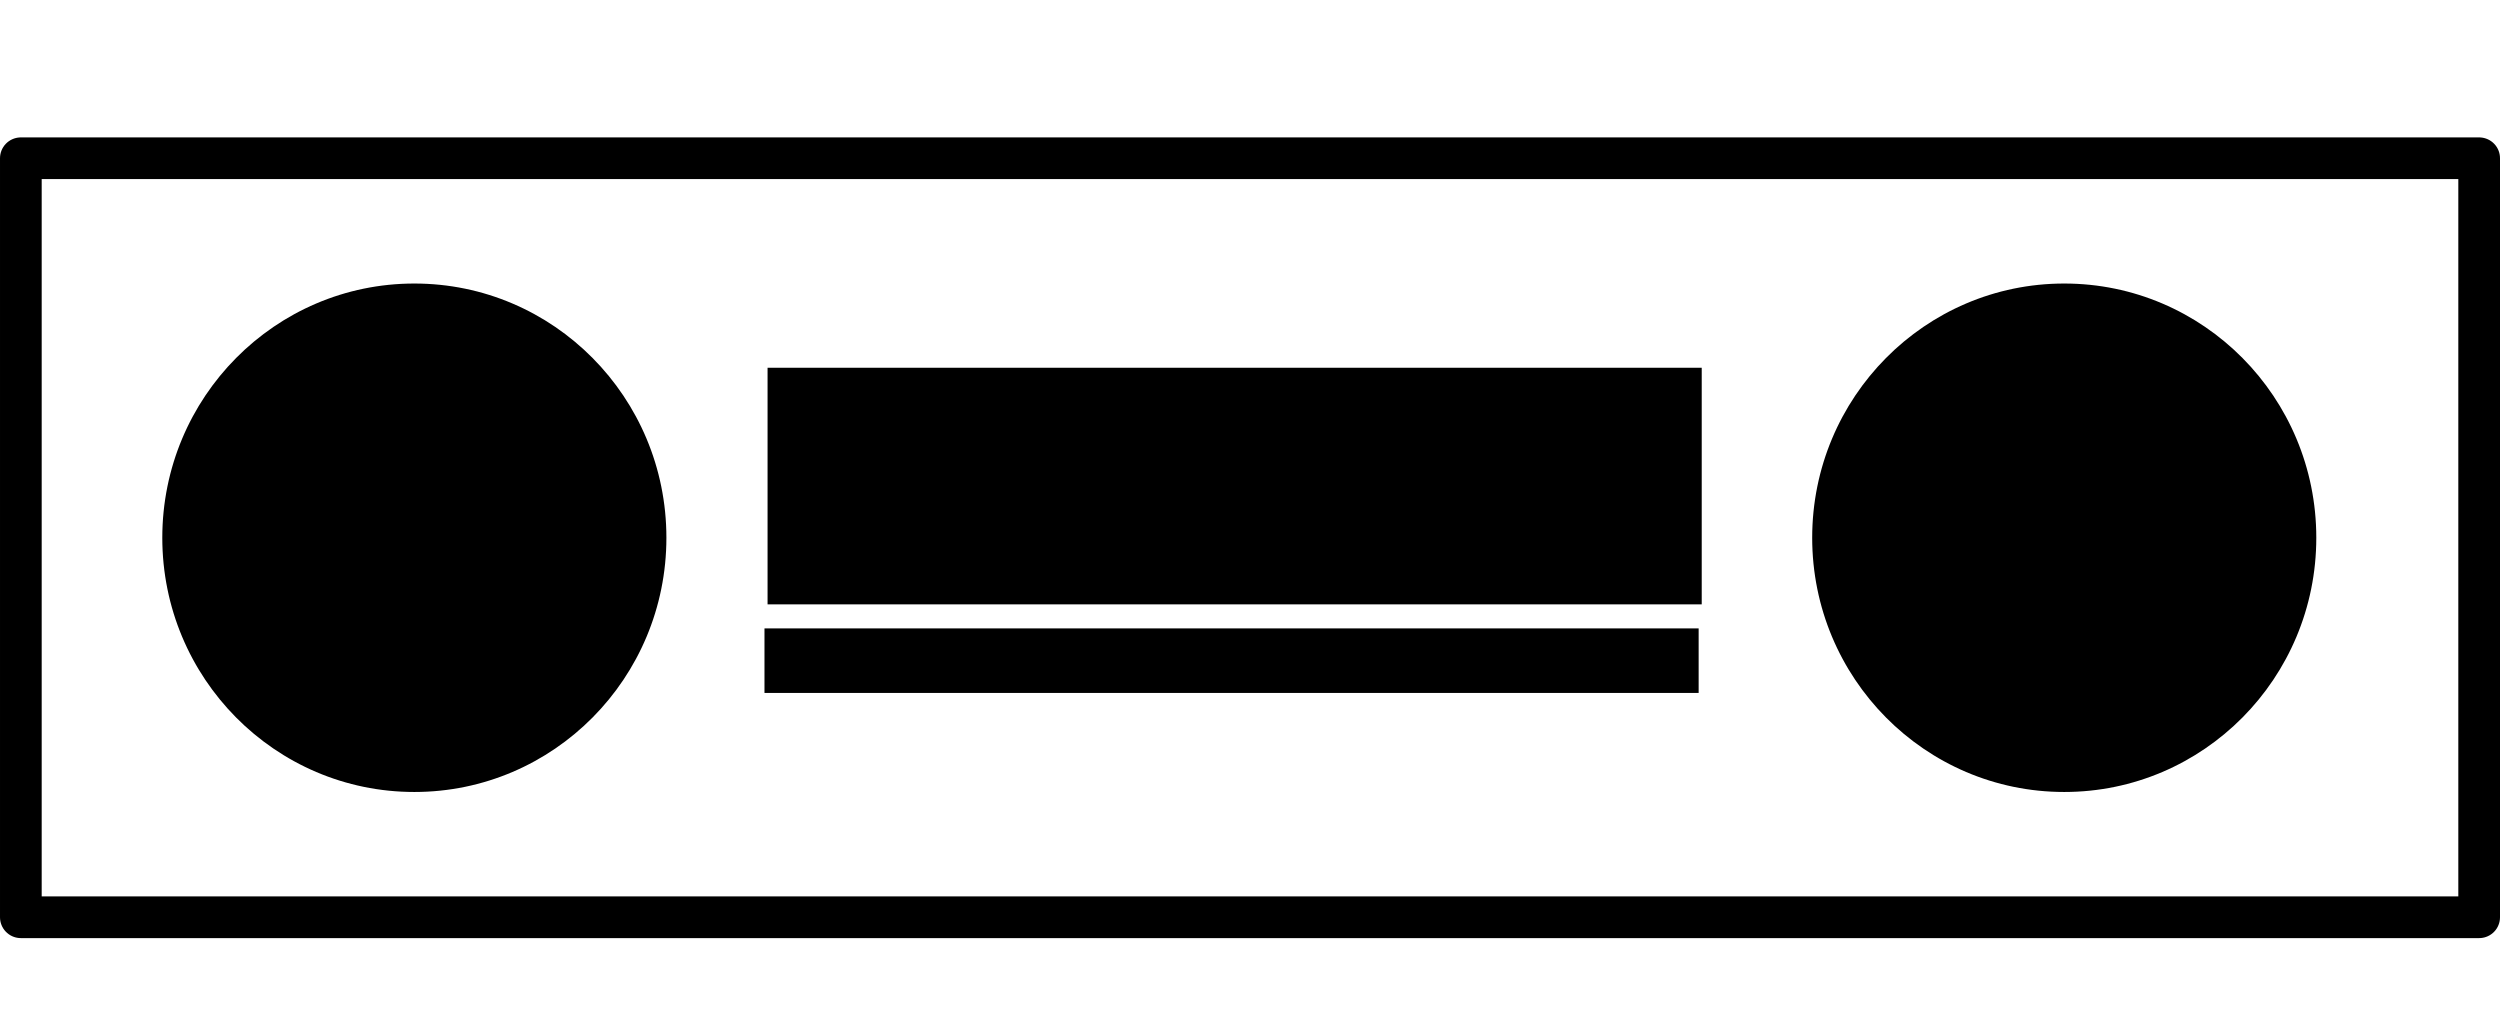
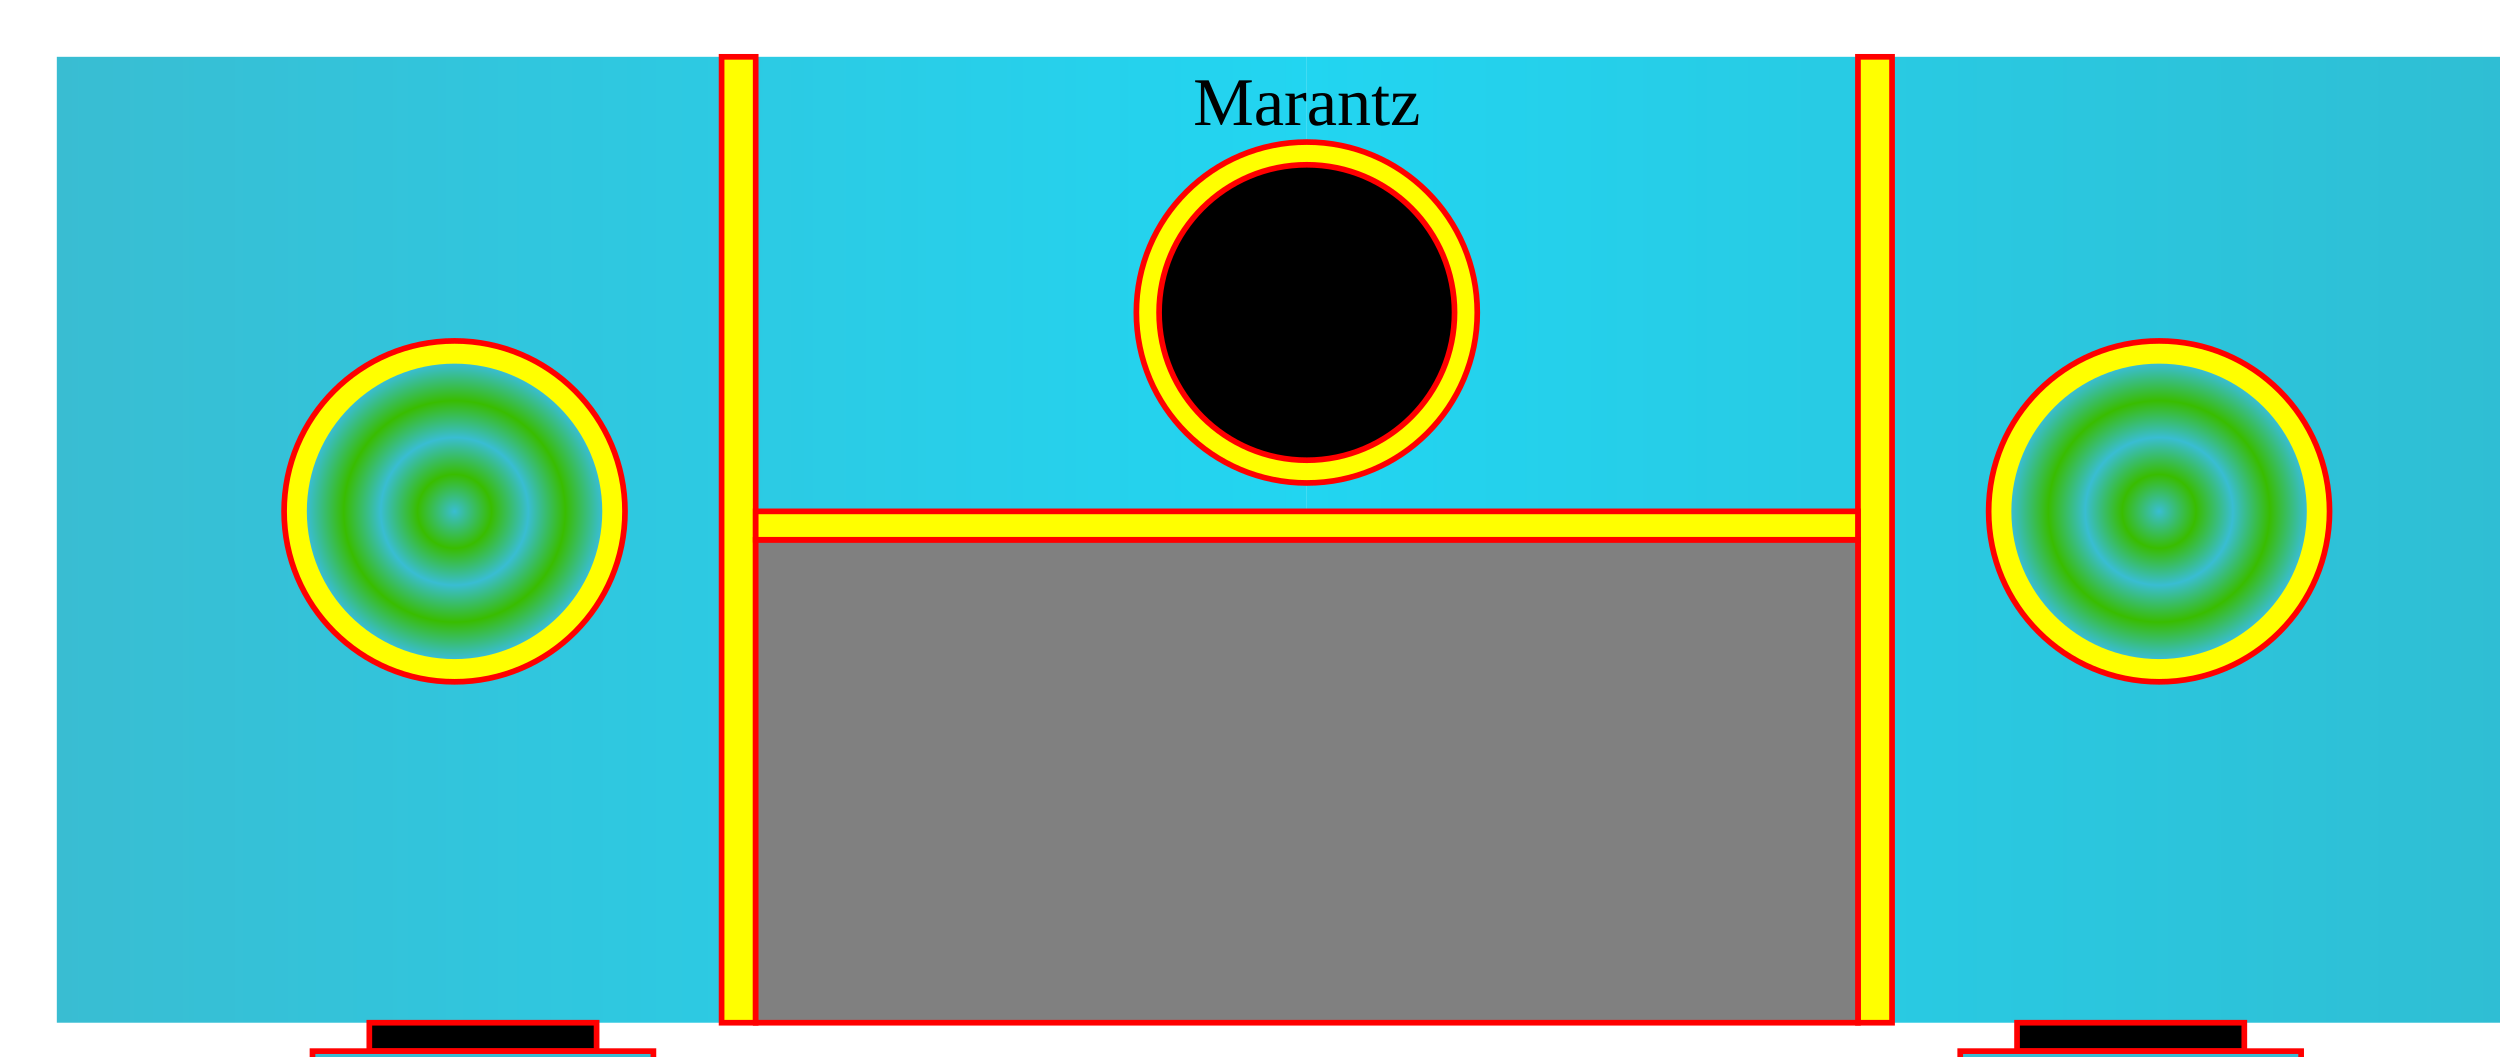
- <svg xmlns="http://www.w3.org/2000/svg" width="299.84" height="123.464" viewBox="0 0 299.84 123.464" id="svg3336" version="1.1">
-   <defs id="defs3338" />
-   <g id="layer1" transform="translate(-0.07984924,-837.8659)">
-     <rect style="fill:none;fill-rule:evenodd;stroke:#000000;stroke-width:5;stroke-linecap:butt;stroke-linejoin:round;stroke-miterlimit:4;stroke-dasharray:none;stroke-opacity:1" id="rect3344" width="294.84" height="91.032" x="2.58" y="856.846" />
-     <rect style="fill:none;stroke-width:5;stroke-linejoin:round;stroke-miterlimit:4;stroke-dasharray:none" id="rect4146" width="2.211" height="26.536" x="103.194" y="837.866" />
-     <rect style="fill:none;stroke-width:5;stroke-linejoin:round;stroke-miterlimit:4;stroke-dasharray:none" id="rect4151" width="0.369" height="19.902" x="53.071" y="838.603" />
-     <path style="fill:none;stroke-width:5;stroke-linejoin:round;stroke-miterlimit:4;stroke-dasharray:none" id="path4153" d="M 81.45,916.183 A 18.612,45.147 0 0 1 62.928,961.33 18.612,45.147 0 0 1 44.227,916.619 18.612,45.147 0 0 1 62.568,871.04 18.612,45.147 0 0 1 81.446,915.31 l -18.608,0.873 z" />
-     <ellipse style="fill:#000000;fill-opacity:1;stroke-width:5;stroke-linejoin:round;stroke-miterlimit:4;stroke-dasharray:none" id="path4157" cx="49.775" cy="902.362" rx="30.23" ry="30.491" />
-     <ellipse style="fill:#000000;fill-opacity:1;stroke-width:5;stroke-linejoin:round;stroke-miterlimit:4;stroke-dasharray:none" id="path4157-0" cx="247.657" cy="902.362" rx="30.23" ry="30.491" />
-     <rect style="fill:#000000;fill-opacity:1;stroke-width:5;stroke-linejoin:round;stroke-miterlimit:4;stroke-dasharray:none" id="rect4174" width="112.039" height="28.378" x="92.138" y="881.973" />
-     <rect style="fill:#000000;fill-opacity:1;stroke-width:5;stroke-linejoin:round;stroke-miterlimit:4;stroke-dasharray:none" id="rect4174-6" width="112.039" height="7.74" x="91.769" y="913.234" />
-   </g>
+ <svg xmlns="http://www.w3.org/2000/svg" xmlns:xlink="http://www.w3.org/1999/xlink" version="1.1">
+   <defs>
+     <linearGradient id="g1">
+       <stop offset="0%" style="stop-color:#22D5F1" />
+       <stop offset="100%" style="stop-color:#30BDD2" />
+     </linearGradient>
+     <linearGradient id="g2">
+       <stop offset="0%" style="stop-color:#39BDD2" />
+       <stop offset="100%" style="stop-color:#22D5F1" />
+     </linearGradient>
+     <radialGradient id="rad1">
+       <stop offset="0%" style="stop-color:#39BDD2" />
+       <stop offset="25%" style="stop-color:#39BD00" />
+       <stop offset="50%" style="stop-color:#39BDD2" />
+       <stop offset="75%" style="stop-color:#39BD00" />
+       <stop offset="100%" style="stop-color:#39BDD2" />
+     </radialGradient>
+     <g id="main">
+       <rect x="10" y="10" width="220" height="170" style="fill:url(#g2);" />
+       <rect x="230" y="10" width="220" height="170" style="fill:url(#g1);" />
+       <rect x="127" y="10" width="6" height="170" style="stroke:#FF0000; fill:yellow;" />
+       <rect x="327" y="10" width="6" height="170" style="stroke:#FF0000; fill:yellow;" />
+       <rect x="133" y="95" width="194" height="85" style="stroke:#FF0000; fill:grey;" />
+       <rect x="133" y="90" width="194" height="5" style="stroke:#FF0000; fill:yellow;" />
+     </g>
+     <g id="display">
+       <circle cx="25" cy="25" r="30" style="stroke:#FF0000; fill:yellow;" />
+       <circle cx="25" cy="25" r="26" style="stroke:#FF0000; fill:black;" />
+     </g>
+     <g id="knop">
+       <circle cx="25" cy="25" r="30" style="stroke:#FF0000; fill:yellow;" />
+       <circle cx="25" cy="25" r="26" style="fill:url(#rad1);" />
+     </g>
+     <g id="voet">
+       <rect x="10" y="0" width="40" height="5" style="stroke:#FF0000; fill:black;" />
+       <rect x="0" y="5" width="60" height="10" style="stroke:#FF0000; fill:#39BDD2;" />
+     </g>
+     <g id="avr">
+       <use xlink:href="#main" />
+       <use xlink:href="#voet" transform="translate(55,180)" />
+       <use xlink:href="#voet" transform="translate(345,180)" />
+       <use xlink:href="#display" transform="translate(205 , 30 )" />
+       <text x="210" y="22">Marantz</text>
+       <use xlink:href="#knop" transform="translate(55 , 65 )" />
+       <use xlink:href="#knop" transform="translate(355 , 65 )" />
+     </g>
+   </defs>
+   <use xlink:href="#avr" />
</svg>
